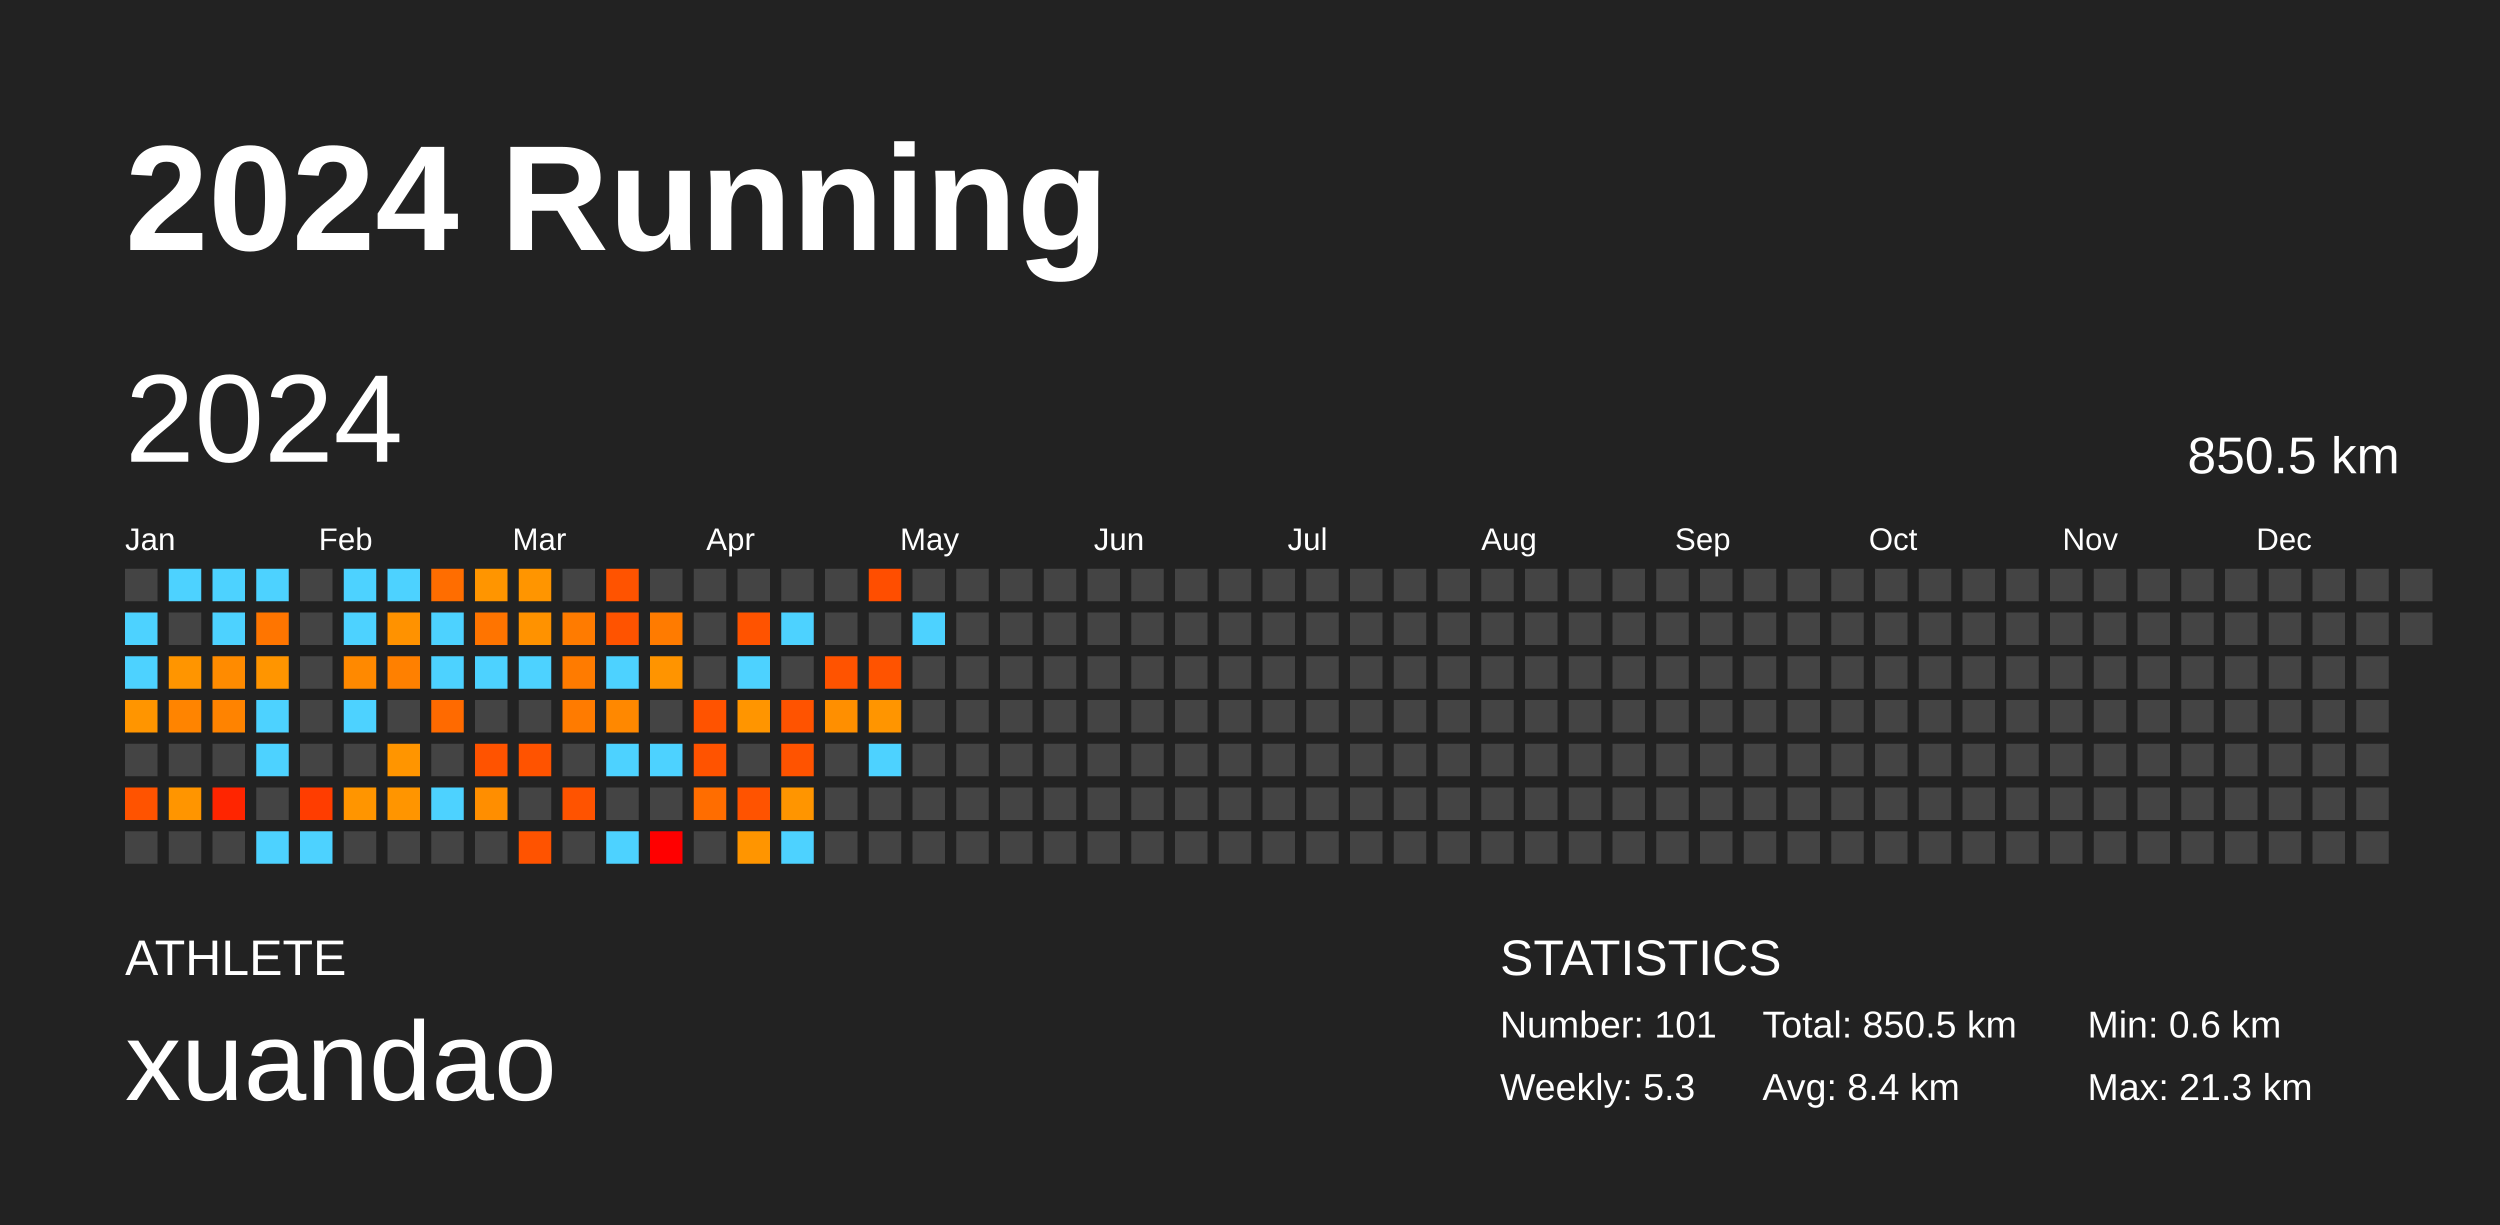
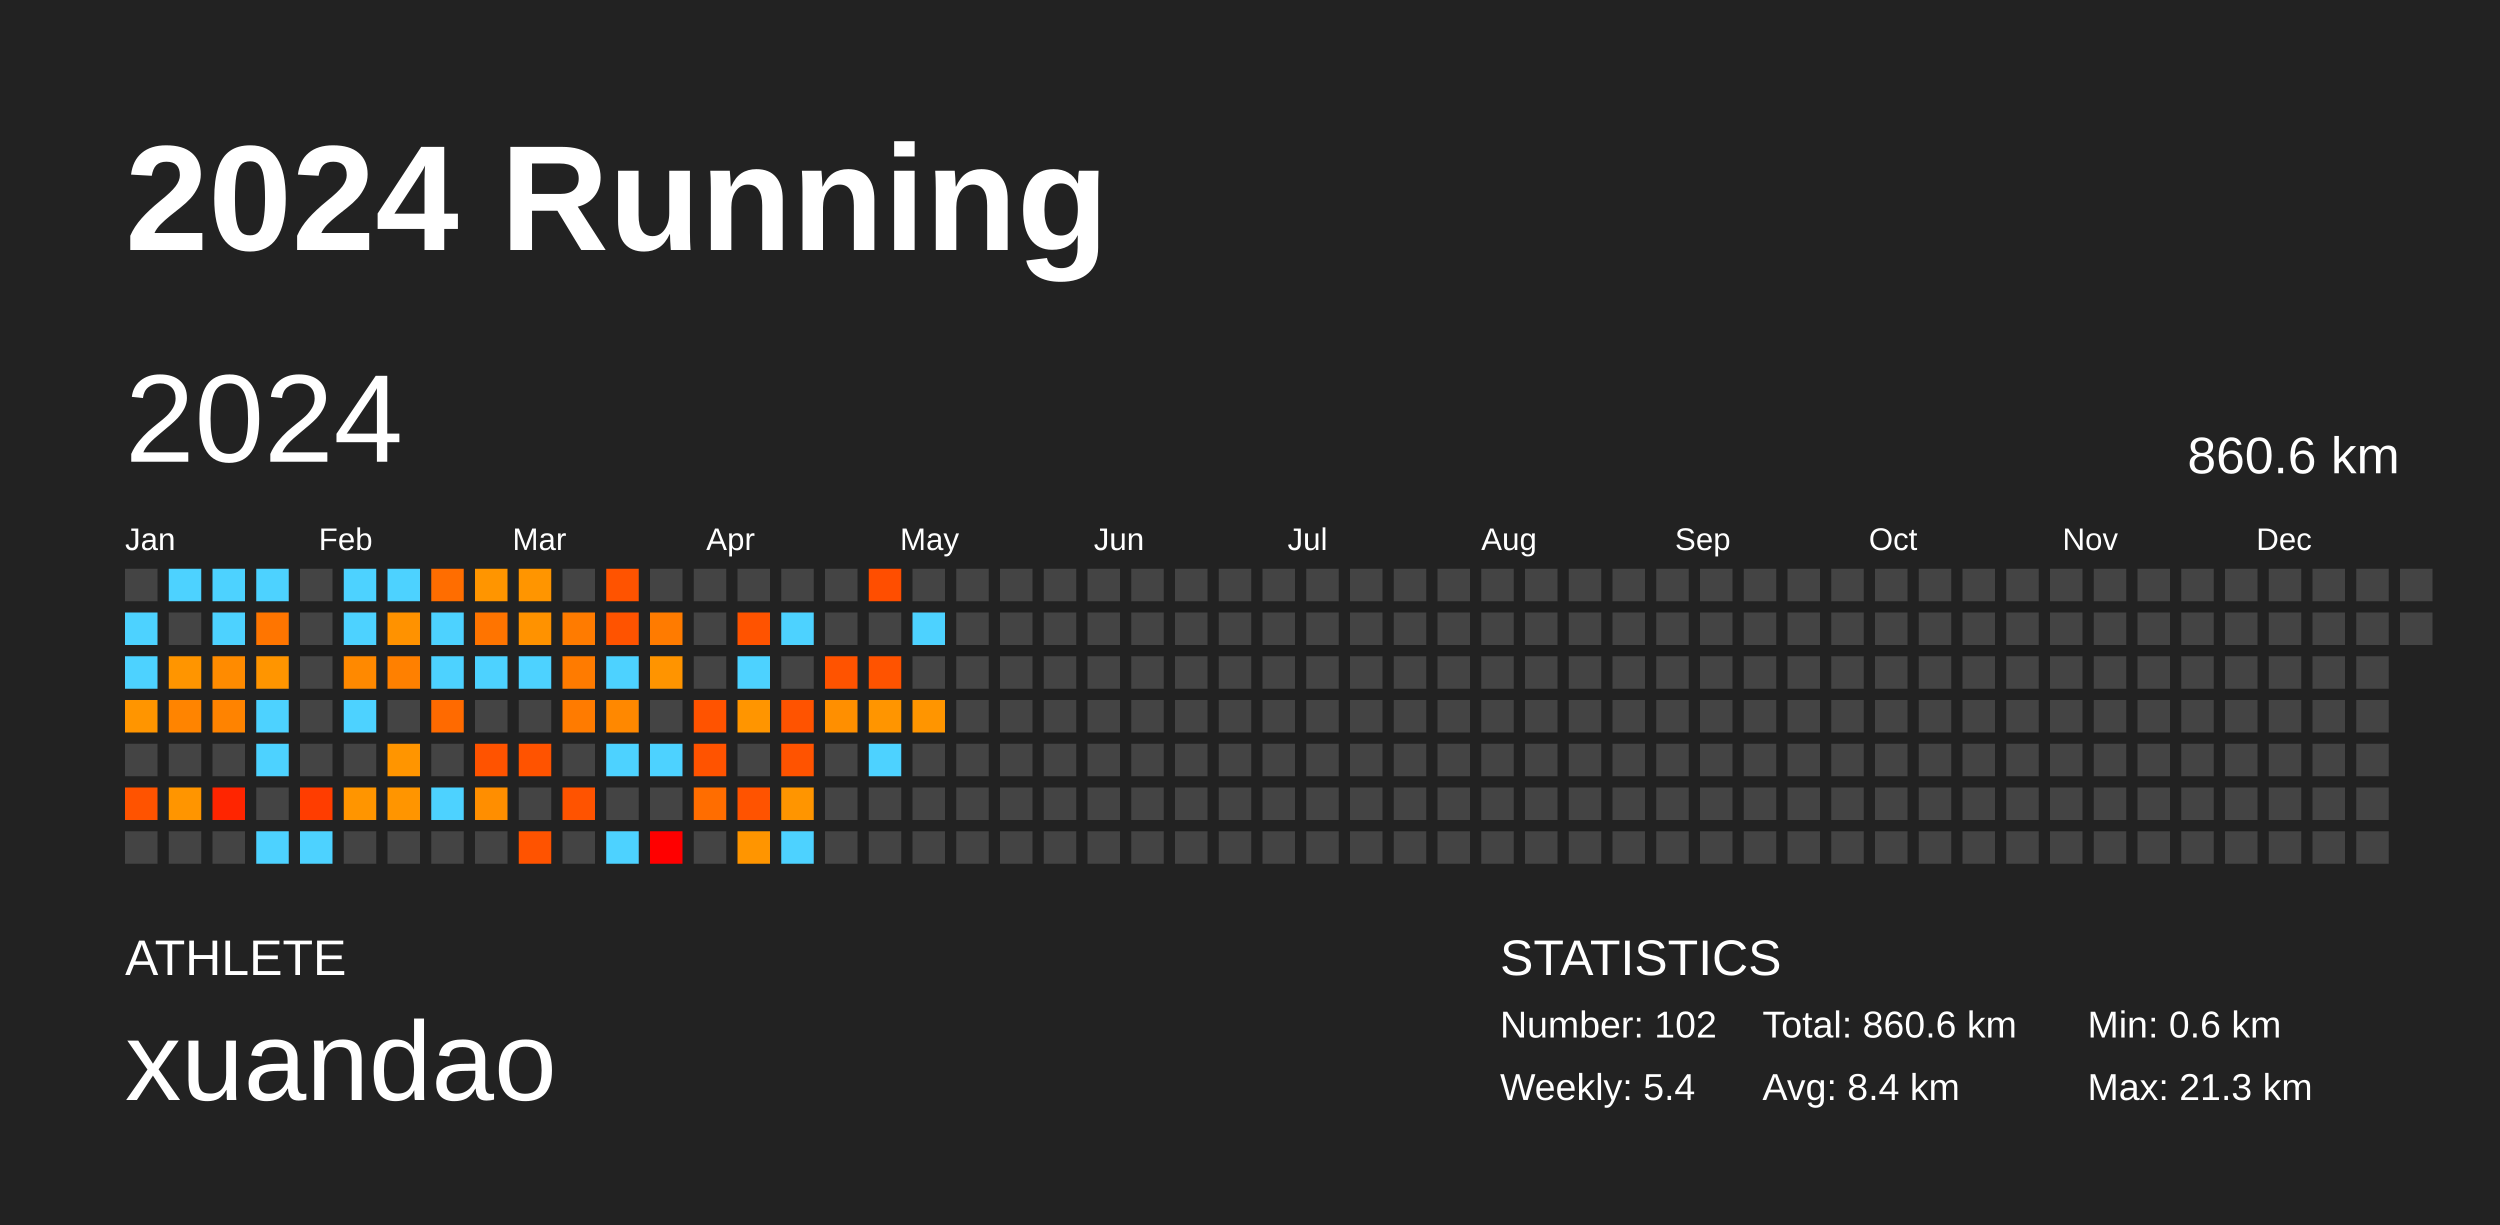
<svg xmlns="http://www.w3.org/2000/svg" baseProfile="full" height="98mm" version="1.1" viewBox="0,0,200,98" width="200mm">
  <defs />
  <rect fill="#222222" height="98" width="200" x="0" y="0" />
  <text fill="#FFFFFF" style="font-size:12px; font-family:Arial; font-weight:bold;" x="10" y="20">2024 Running</text>
  <text fill="#FFFFFF" style="font-size:4px; font-family:Arial" x="10" y="78">ATHLETE</text>
  <text fill="#FFFFFF" style="font-size:9px; font-family:Arial" x="10" y="88">xuandao</text>
  <text fill="#FFFFFF" style="font-size:4px; font-family:Arial" x="120" y="78">STATISTICS</text>
-   <text fill="#FFFFFF" style="font-size:3px; font-family:Arial" x="120" y="83">Number: 101</text>
-   <text fill="#FFFFFF" style="font-size:3px; font-family:Arial" x="120" y="88">Weekly: 5.3</text>
-   <text fill="#FFFFFF" style="font-size:3px; font-family:Arial" x="141" y="83">Total: 850.5 km</text>
+   <text fill="#FFFFFF" style="font-size:3px; font-family:Arial" x="120" y="83">Number: 102</text>
+   <text fill="#FFFFFF" style="font-size:3px; font-family:Arial" x="120" y="88">Weekly: 5.4</text>
+   <text fill="#FFFFFF" style="font-size:3px; font-family:Arial" x="141" y="83">Total: 860.6 km</text>
  <text fill="#FFFFFF" style="font-size:3px; font-family:Arial" x="141" y="88">Avg: 8.4 km</text>
  <text fill="#FFFFFF" style="font-size:3px; font-family:Arial" x="167" y="83">Min: 0.6 km</text>
  <text fill="#FFFFFF" style="font-size:3px; font-family:Arial" x="167" y="88">Max: 21.3 km</text>
  <text dominant-baseline="hanging" fill="#FFFFFF" style="font-size:10.0px; font-family:Arial;" x="10" y="30">2024</text>
-   <text dominant-baseline="hanging" fill="#FFFFFF" style="font-size:4.125px; font-family:Arial;" x="175" y="35">850.5 km</text>
+   <text dominant-baseline="hanging" fill="#FFFFFF" style="font-size:4.125px; font-family:Arial;" x="175" y="35">860.6 km</text>
  <text fill="#FFFFFF" style="font-size:2.5px; font-family:Arial" x="10.0" y="44">Jan</text>
  <text fill="#FFFFFF" style="font-size:2.5px; font-family:Arial" x="25.5" y="44">Feb</text>
  <text fill="#FFFFFF" style="font-size:2.5px; font-family:Arial" x="41.0" y="44">Mar</text>
  <text fill="#FFFFFF" style="font-size:2.5px; font-family:Arial" x="56.5" y="44">Apr</text>
  <text fill="#FFFFFF" style="font-size:2.5px; font-family:Arial" x="72.0" y="44">May</text>
  <text fill="#FFFFFF" style="font-size:2.5px; font-family:Arial" x="87.5" y="44">Jun</text>
  <text fill="#FFFFFF" style="font-size:2.5px; font-family:Arial" x="103.0" y="44">Jul</text>
  <text fill="#FFFFFF" style="font-size:2.5px; font-family:Arial" x="118.5" y="44">Aug</text>
  <text fill="#FFFFFF" style="font-size:2.5px; font-family:Arial" x="134.0" y="44">Sep</text>
  <text fill="#FFFFFF" style="font-size:2.5px; font-family:Arial" x="149.5" y="44">Oct</text>
  <text fill="#FFFFFF" style="font-size:2.5px; font-family:Arial" x="165.0" y="44">Nov</text>
  <text fill="#FFFFFF" style="font-size:2.5px; font-family:Arial" x="180.5" y="44">Dec</text>
  <rect fill="#444444" height="2.6" width="2.6" x="10.0" y="45.5" />
  <rect fill="#4dd2ff" height="2.6" width="2.6" x="10.0" y="49.0" />
  <rect fill="#4dd2ff" height="2.6" width="2.6" x="10.0" y="52.5" />
  <rect fill="#ff9500" height="2.6" width="2.6" x="10.0" y="56.0" />
  <rect fill="#444444" height="2.6" width="2.6" x="10.0" y="59.5" />
  <rect fill="#ff5300" height="2.6" width="2.6" x="10.0" y="63.0" />
  <rect fill="#444444" height="2.6" width="2.6" x="10.0" y="66.5" />
  <rect fill="#4dd2ff" height="2.6" width="2.6" x="13.5" y="45.5" />
  <rect fill="#444444" height="2.6" width="2.6" x="13.5" y="49.0" />
  <rect fill="#ff9500" height="2.6" width="2.6" x="13.5" y="52.5" />
  <rect fill="#ff8400" height="2.6" width="2.6" x="13.5" y="56.0" />
  <rect fill="#444444" height="2.6" width="2.6" x="13.5" y="59.5" />
  <rect fill="#ff9500" height="2.6" width="2.6" x="13.5" y="63.0" />
  <rect fill="#444444" height="2.6" width="2.6" x="13.5" y="66.5" />
  <rect fill="#4dd2ff" height="2.6" width="2.6" x="17.0" y="45.5" />
  <rect fill="#4dd2ff" height="2.6" width="2.6" x="17.0" y="49.0" />
  <rect fill="#ff8b00" height="2.6" width="2.6" x="17.0" y="52.5" />
  <rect fill="#ff8300" height="2.6" width="2.6" x="17.0" y="56.0" />
  <rect fill="#444444" height="2.6" width="2.6" x="17.0" y="59.5" />
  <rect fill="#ff2500" height="2.6" width="2.6" x="17.0" y="63.0" />
  <rect fill="#444444" height="2.6" width="2.6" x="17.0" y="66.5" />
  <rect fill="#4dd2ff" height="2.6" width="2.6" x="20.5" y="45.5" />
  <rect fill="#ff7500" height="2.6" width="2.6" x="20.5" y="49.0" />
  <rect fill="#ff9500" height="2.6" width="2.6" x="20.5" y="52.5" />
  <rect fill="#4dd2ff" height="2.6" width="2.6" x="20.5" y="56.0" />
  <rect fill="#4dd2ff" height="2.6" width="2.6" x="20.5" y="59.5" />
  <rect fill="#444444" height="2.6" width="2.6" x="20.5" y="63.0" />
  <rect fill="#4dd2ff" height="2.6" width="2.6" x="20.5" y="66.5" />
  <rect fill="#444444" height="2.6" width="2.6" x="24.0" y="45.5" />
  <rect fill="#444444" height="2.6" width="2.6" x="24.0" y="49.0" />
  <rect fill="#444444" height="2.6" width="2.6" x="24.0" y="52.5" />
  <rect fill="#444444" height="2.6" width="2.6" x="24.0" y="56.0" />
  <rect fill="#444444" height="2.6" width="2.6" x="24.0" y="59.5" />
  <rect fill="#ff3d00" height="2.6" width="2.6" x="24.0" y="63.0" />
  <rect fill="#4dd2ff" height="2.6" width="2.6" x="24.0" y="66.5" />
  <rect fill="#4dd2ff" height="2.6" width="2.6" x="27.5" y="45.5" />
  <rect fill="#4dd2ff" height="2.6" width="2.6" x="27.5" y="49.0" />
  <rect fill="#ff8900" height="2.6" width="2.6" x="27.5" y="52.5" />
  <rect fill="#4dd2ff" height="2.6" width="2.6" x="27.5" y="56.0" />
  <rect fill="#444444" height="2.6" width="2.6" x="27.5" y="59.5" />
  <rect fill="#ff9500" height="2.6" width="2.6" x="27.5" y="63.0" />
  <rect fill="#444444" height="2.6" width="2.6" x="27.5" y="66.5" />
  <rect fill="#4dd2ff" height="2.6" width="2.6" x="31.0" y="45.5" />
  <rect fill="#ff9200" height="2.6" width="2.6" x="31.0" y="49.0" />
  <rect fill="#ff8000" height="2.6" width="2.6" x="31.0" y="52.5" />
  <rect fill="#444444" height="2.6" width="2.6" x="31.0" y="56.0" />
  <rect fill="#ff9500" height="2.6" width="2.6" x="31.0" y="59.5" />
  <rect fill="#ff9500" height="2.6" width="2.6" x="31.0" y="63.0" />
  <rect fill="#444444" height="2.6" width="2.6" x="31.0" y="66.5" />
  <rect fill="#ff6d00" height="2.6" width="2.6" x="34.5" y="45.5" />
  <rect fill="#4dd2ff" height="2.6" width="2.6" x="34.5" y="49.0" />
  <rect fill="#4dd2ff" height="2.6" width="2.6" x="34.5" y="52.5" />
  <rect fill="#ff6a00" height="2.6" width="2.6" x="34.5" y="56.0" />
  <rect fill="#444444" height="2.6" width="2.6" x="34.5" y="59.5" />
  <rect fill="#4dd2ff" height="2.6" width="2.6" x="34.5" y="63.0" />
  <rect fill="#444444" height="2.6" width="2.6" x="34.5" y="66.5" />
  <rect fill="#ff9500" height="2.6" width="2.6" x="38.0" y="45.5" />
  <rect fill="#ff7400" height="2.6" width="2.6" x="38.0" y="49.0" />
  <rect fill="#4dd2ff" height="2.6" width="2.6" x="38.0" y="52.5" />
  <rect fill="#444444" height="2.6" width="2.6" x="38.0" y="56.0" />
  <rect fill="#ff5300" height="2.6" width="2.6" x="38.0" y="59.5" />
  <rect fill="#ff8e00" height="2.6" width="2.6" x="38.0" y="63.0" />
  <rect fill="#444444" height="2.6" width="2.6" x="38.0" y="66.5" />
  <rect fill="#ff9500" height="2.6" width="2.6" x="41.5" y="45.5" />
  <rect fill="#ff9200" height="2.6" width="2.6" x="41.5" y="49.0" />
  <rect fill="#4dd2ff" height="2.6" width="2.6" x="41.5" y="52.5" />
  <rect fill="#444444" height="2.6" width="2.6" x="41.5" y="56.0" />
  <rect fill="#ff5300" height="2.6" width="2.6" x="41.5" y="59.5" />
  <rect fill="#444444" height="2.6" width="2.6" x="41.5" y="63.0" />
  <rect fill="#ff5300" height="2.6" width="2.6" x="41.5" y="66.5" />
  <rect fill="#444444" height="2.6" width="2.6" x="45.0" y="45.5" />
  <rect fill="#ff7b00" height="2.6" width="2.6" x="45.0" y="49.0" />
  <rect fill="#ff7b00" height="2.6" width="2.6" x="45.0" y="52.5" />
  <rect fill="#ff7b00" height="2.6" width="2.6" x="45.0" y="56.0" />
  <rect fill="#444444" height="2.6" width="2.6" x="45.0" y="59.5" />
  <rect fill="#ff5300" height="2.6" width="2.6" x="45.0" y="63.0" />
  <rect fill="#444444" height="2.6" width="2.6" x="45.0" y="66.5" />
  <rect fill="#ff5300" height="2.6" width="2.6" x="48.5" y="45.5" />
  <rect fill="#ff5300" height="2.6" width="2.6" x="48.5" y="49.0" />
  <rect fill="#4dd2ff" height="2.6" width="2.6" x="48.5" y="52.5" />
  <rect fill="#ff8800" height="2.6" width="2.6" x="48.5" y="56.0" />
  <rect fill="#4dd2ff" height="2.6" width="2.6" x="48.5" y="59.5" />
  <rect fill="#444444" height="2.6" width="2.6" x="48.5" y="63.0" />
  <rect fill="#4dd2ff" height="2.6" width="2.6" x="48.5" y="66.5" />
  <rect fill="#444444" height="2.6" width="2.6" x="52.0" y="45.5" />
  <rect fill="#ff7b00" height="2.6" width="2.6" x="52.0" y="49.0" />
  <rect fill="#ff9400" height="2.6" width="2.6" x="52.0" y="52.5" />
  <rect fill="#444444" height="2.6" width="2.6" x="52.0" y="56.0" />
  <rect fill="#4dd2ff" height="2.6" width="2.6" x="52.0" y="59.5" />
  <rect fill="#444444" height="2.6" width="2.6" x="52.0" y="63.0" />
  <rect fill="red" height="2.6" width="2.6" x="52.0" y="66.5" />
  <rect fill="#444444" height="2.6" width="2.6" x="55.5" y="45.5" />
  <rect fill="#444444" height="2.6" width="2.6" x="55.5" y="49.0" />
  <rect fill="#444444" height="2.6" width="2.6" x="55.5" y="52.5" />
  <rect fill="#ff5300" height="2.6" width="2.6" x="55.5" y="56.0" />
  <rect fill="#ff5300" height="2.6" width="2.6" x="55.5" y="59.5" />
  <rect fill="#ff6d00" height="2.6" width="2.6" x="55.5" y="63.0" />
  <rect fill="#444444" height="2.6" width="2.6" x="55.5" y="66.5" />
  <rect fill="#444444" height="2.6" width="2.6" x="59.0" y="45.5" />
  <rect fill="#ff5300" height="2.6" width="2.6" x="59.0" y="49.0" />
  <rect fill="#4dd2ff" height="2.6" width="2.6" x="59.0" y="52.5" />
  <rect fill="#ff9500" height="2.6" width="2.6" x="59.0" y="56.0" />
  <rect fill="#444444" height="2.6" width="2.6" x="59.0" y="59.5" />
  <rect fill="#ff5300" height="2.6" width="2.6" x="59.0" y="63.0" />
  <rect fill="#ff9500" height="2.6" width="2.6" x="59.0" y="66.5" />
  <rect fill="#444444" height="2.6" width="2.6" x="62.5" y="45.5" />
  <rect fill="#4dd2ff" height="2.6" width="2.6" x="62.5" y="49.0" />
  <rect fill="#444444" height="2.6" width="2.6" x="62.5" y="52.5" />
  <rect fill="#ff5300" height="2.6" width="2.6" x="62.5" y="56.0" />
  <rect fill="#ff5300" height="2.6" width="2.6" x="62.5" y="59.5" />
  <rect fill="#ff9500" height="2.6" width="2.6" x="62.5" y="63.0" />
  <rect fill="#4dd2ff" height="2.6" width="2.6" x="62.5" y="66.5" />
  <rect fill="#444444" height="2.6" width="2.6" x="66.0" y="45.5" />
  <rect fill="#444444" height="2.6" width="2.6" x="66.0" y="49.0" />
  <rect fill="#ff5300" height="2.6" width="2.6" x="66.0" y="52.5" />
  <rect fill="#ff8f00" height="2.6" width="2.6" x="66.0" y="56.0" />
  <rect fill="#444444" height="2.6" width="2.6" x="66.0" y="59.5" />
  <rect fill="#444444" height="2.6" width="2.6" x="66.0" y="63.0" />
  <rect fill="#444444" height="2.6" width="2.6" x="66.0" y="66.5" />
  <rect fill="#ff4e00" height="2.6" width="2.6" x="69.5" y="45.5" />
  <rect fill="#444444" height="2.6" width="2.6" x="69.5" y="49.0" />
  <rect fill="#ff5300" height="2.6" width="2.6" x="69.5" y="52.5" />
  <rect fill="#ff9500" height="2.6" width="2.6" x="69.5" y="56.0" />
  <rect fill="#4dd2ff" height="2.6" width="2.6" x="69.5" y="59.5" />
  <rect fill="#444444" height="2.6" width="2.6" x="69.5" y="63.0" />
  <rect fill="#444444" height="2.6" width="2.6" x="69.5" y="66.5" />
  <rect fill="#444444" height="2.6" width="2.6" x="73.0" y="45.5" />
  <rect fill="#4dd2ff" height="2.6" width="2.6" x="73.0" y="49.0" />
  <rect fill="#444444" height="2.6" width="2.6" x="73.0" y="52.5" />
-   <rect fill="#444444" height="2.6" width="2.6" x="73.0" y="56.0" />
+   <rect fill="#ff9500" height="2.6" width="2.6" x="73.0" y="56.0" />
  <rect fill="#444444" height="2.6" width="2.6" x="73.0" y="59.5" />
  <rect fill="#444444" height="2.6" width="2.6" x="73.0" y="63.0" />
  <rect fill="#444444" height="2.6" width="2.6" x="73.0" y="66.5" />
  <rect fill="#444444" height="2.6" width="2.6" x="76.5" y="45.5" />
  <rect fill="#444444" height="2.6" width="2.6" x="76.5" y="49.0" />
  <rect fill="#444444" height="2.6" width="2.6" x="76.5" y="52.5" />
  <rect fill="#444444" height="2.6" width="2.6" x="76.5" y="56.0" />
  <rect fill="#444444" height="2.6" width="2.6" x="76.5" y="59.5" />
  <rect fill="#444444" height="2.6" width="2.6" x="76.5" y="63.0" />
  <rect fill="#444444" height="2.6" width="2.6" x="76.5" y="66.5" />
  <rect fill="#444444" height="2.6" width="2.6" x="80.0" y="45.5" />
  <rect fill="#444444" height="2.6" width="2.6" x="80.0" y="49.0" />
  <rect fill="#444444" height="2.6" width="2.6" x="80.0" y="52.5" />
  <rect fill="#444444" height="2.6" width="2.6" x="80.0" y="56.0" />
  <rect fill="#444444" height="2.6" width="2.6" x="80.0" y="59.5" />
  <rect fill="#444444" height="2.6" width="2.6" x="80.0" y="63.0" />
  <rect fill="#444444" height="2.6" width="2.6" x="80.0" y="66.5" />
  <rect fill="#444444" height="2.6" width="2.6" x="83.5" y="45.5" />
  <rect fill="#444444" height="2.6" width="2.6" x="83.5" y="49.0" />
  <rect fill="#444444" height="2.6" width="2.6" x="83.5" y="52.5" />
  <rect fill="#444444" height="2.6" width="2.6" x="83.5" y="56.0" />
  <rect fill="#444444" height="2.6" width="2.6" x="83.5" y="59.5" />
  <rect fill="#444444" height="2.6" width="2.6" x="83.5" y="63.0" />
  <rect fill="#444444" height="2.6" width="2.6" x="83.5" y="66.5" />
  <rect fill="#444444" height="2.6" width="2.6" x="87.0" y="45.5" />
  <rect fill="#444444" height="2.6" width="2.6" x="87.0" y="49.0" />
  <rect fill="#444444" height="2.6" width="2.6" x="87.0" y="52.5" />
  <rect fill="#444444" height="2.6" width="2.6" x="87.0" y="56.0" />
  <rect fill="#444444" height="2.6" width="2.6" x="87.0" y="59.5" />
  <rect fill="#444444" height="2.6" width="2.6" x="87.0" y="63.0" />
  <rect fill="#444444" height="2.6" width="2.6" x="87.0" y="66.5" />
  <rect fill="#444444" height="2.6" width="2.6" x="90.5" y="45.5" />
  <rect fill="#444444" height="2.6" width="2.6" x="90.5" y="49.0" />
  <rect fill="#444444" height="2.6" width="2.6" x="90.5" y="52.5" />
  <rect fill="#444444" height="2.6" width="2.6" x="90.5" y="56.0" />
  <rect fill="#444444" height="2.6" width="2.6" x="90.5" y="59.5" />
  <rect fill="#444444" height="2.6" width="2.6" x="90.5" y="63.0" />
  <rect fill="#444444" height="2.6" width="2.6" x="90.5" y="66.5" />
  <rect fill="#444444" height="2.6" width="2.6" x="94.0" y="45.5" />
  <rect fill="#444444" height="2.6" width="2.6" x="94.0" y="49.0" />
  <rect fill="#444444" height="2.6" width="2.6" x="94.0" y="52.5" />
  <rect fill="#444444" height="2.6" width="2.6" x="94.0" y="56.0" />
  <rect fill="#444444" height="2.6" width="2.6" x="94.0" y="59.5" />
  <rect fill="#444444" height="2.6" width="2.6" x="94.0" y="63.0" />
  <rect fill="#444444" height="2.6" width="2.6" x="94.0" y="66.5" />
  <rect fill="#444444" height="2.6" width="2.6" x="97.5" y="45.5" />
  <rect fill="#444444" height="2.6" width="2.6" x="97.5" y="49.0" />
  <rect fill="#444444" height="2.6" width="2.6" x="97.5" y="52.5" />
  <rect fill="#444444" height="2.6" width="2.6" x="97.5" y="56.0" />
  <rect fill="#444444" height="2.6" width="2.6" x="97.5" y="59.5" />
  <rect fill="#444444" height="2.6" width="2.6" x="97.5" y="63.0" />
  <rect fill="#444444" height="2.6" width="2.6" x="97.5" y="66.5" />
  <rect fill="#444444" height="2.6" width="2.6" x="101.0" y="45.5" />
  <rect fill="#444444" height="2.6" width="2.6" x="101.0" y="49.0" />
  <rect fill="#444444" height="2.6" width="2.6" x="101.0" y="52.5" />
  <rect fill="#444444" height="2.6" width="2.6" x="101.0" y="56.0" />
  <rect fill="#444444" height="2.6" width="2.6" x="101.0" y="59.5" />
  <rect fill="#444444" height="2.6" width="2.6" x="101.0" y="63.0" />
  <rect fill="#444444" height="2.6" width="2.6" x="101.0" y="66.5" />
  <rect fill="#444444" height="2.6" width="2.6" x="104.5" y="45.5" />
  <rect fill="#444444" height="2.6" width="2.6" x="104.5" y="49.0" />
  <rect fill="#444444" height="2.6" width="2.6" x="104.5" y="52.5" />
  <rect fill="#444444" height="2.6" width="2.6" x="104.5" y="56.0" />
  <rect fill="#444444" height="2.6" width="2.6" x="104.5" y="59.5" />
  <rect fill="#444444" height="2.6" width="2.6" x="104.5" y="63.0" />
  <rect fill="#444444" height="2.6" width="2.6" x="104.5" y="66.5" />
  <rect fill="#444444" height="2.6" width="2.6" x="108.0" y="45.5" />
  <rect fill="#444444" height="2.6" width="2.6" x="108.0" y="49.0" />
  <rect fill="#444444" height="2.6" width="2.6" x="108.0" y="52.5" />
  <rect fill="#444444" height="2.6" width="2.6" x="108.0" y="56.0" />
  <rect fill="#444444" height="2.6" width="2.6" x="108.0" y="59.5" />
  <rect fill="#444444" height="2.6" width="2.6" x="108.0" y="63.0" />
  <rect fill="#444444" height="2.6" width="2.6" x="108.0" y="66.5" />
  <rect fill="#444444" height="2.6" width="2.6" x="111.5" y="45.5" />
  <rect fill="#444444" height="2.6" width="2.6" x="111.5" y="49.0" />
  <rect fill="#444444" height="2.6" width="2.6" x="111.5" y="52.5" />
  <rect fill="#444444" height="2.6" width="2.6" x="111.5" y="56.0" />
  <rect fill="#444444" height="2.6" width="2.6" x="111.5" y="59.5" />
  <rect fill="#444444" height="2.6" width="2.6" x="111.5" y="63.0" />
  <rect fill="#444444" height="2.6" width="2.6" x="111.5" y="66.5" />
  <rect fill="#444444" height="2.6" width="2.6" x="115.0" y="45.5" />
  <rect fill="#444444" height="2.6" width="2.6" x="115.0" y="49.0" />
  <rect fill="#444444" height="2.6" width="2.6" x="115.0" y="52.5" />
  <rect fill="#444444" height="2.6" width="2.6" x="115.0" y="56.0" />
  <rect fill="#444444" height="2.6" width="2.6" x="115.0" y="59.5" />
  <rect fill="#444444" height="2.6" width="2.6" x="115.0" y="63.0" />
  <rect fill="#444444" height="2.6" width="2.6" x="115.0" y="66.5" />
  <rect fill="#444444" height="2.6" width="2.6" x="118.5" y="45.5" />
  <rect fill="#444444" height="2.6" width="2.6" x="118.5" y="49.0" />
  <rect fill="#444444" height="2.6" width="2.6" x="118.5" y="52.5" />
  <rect fill="#444444" height="2.6" width="2.6" x="118.5" y="56.0" />
  <rect fill="#444444" height="2.6" width="2.6" x="118.5" y="59.5" />
  <rect fill="#444444" height="2.6" width="2.6" x="118.5" y="63.0" />
  <rect fill="#444444" height="2.6" width="2.6" x="118.5" y="66.5" />
  <rect fill="#444444" height="2.6" width="2.6" x="122.0" y="45.5" />
  <rect fill="#444444" height="2.6" width="2.6" x="122.0" y="49.0" />
  <rect fill="#444444" height="2.6" width="2.6" x="122.0" y="52.5" />
  <rect fill="#444444" height="2.6" width="2.6" x="122.0" y="56.0" />
  <rect fill="#444444" height="2.6" width="2.6" x="122.0" y="59.5" />
  <rect fill="#444444" height="2.6" width="2.6" x="122.0" y="63.0" />
  <rect fill="#444444" height="2.6" width="2.6" x="122.0" y="66.5" />
  <rect fill="#444444" height="2.6" width="2.6" x="125.5" y="45.5" />
  <rect fill="#444444" height="2.6" width="2.6" x="125.5" y="49.0" />
  <rect fill="#444444" height="2.6" width="2.6" x="125.5" y="52.5" />
  <rect fill="#444444" height="2.6" width="2.6" x="125.5" y="56.0" />
  <rect fill="#444444" height="2.6" width="2.6" x="125.5" y="59.5" />
  <rect fill="#444444" height="2.6" width="2.6" x="125.5" y="63.0" />
  <rect fill="#444444" height="2.6" width="2.6" x="125.5" y="66.5" />
  <rect fill="#444444" height="2.6" width="2.6" x="129.0" y="45.5" />
  <rect fill="#444444" height="2.6" width="2.6" x="129.0" y="49.0" />
  <rect fill="#444444" height="2.6" width="2.6" x="129.0" y="52.5" />
  <rect fill="#444444" height="2.6" width="2.6" x="129.0" y="56.0" />
  <rect fill="#444444" height="2.6" width="2.6" x="129.0" y="59.5" />
  <rect fill="#444444" height="2.6" width="2.6" x="129.0" y="63.0" />
  <rect fill="#444444" height="2.6" width="2.6" x="129.0" y="66.5" />
  <rect fill="#444444" height="2.6" width="2.6" x="132.5" y="45.5" />
  <rect fill="#444444" height="2.6" width="2.6" x="132.5" y="49.0" />
  <rect fill="#444444" height="2.6" width="2.6" x="132.5" y="52.5" />
  <rect fill="#444444" height="2.6" width="2.6" x="132.5" y="56.0" />
  <rect fill="#444444" height="2.6" width="2.6" x="132.5" y="59.5" />
  <rect fill="#444444" height="2.6" width="2.6" x="132.5" y="63.0" />
  <rect fill="#444444" height="2.6" width="2.6" x="132.5" y="66.5" />
  <rect fill="#444444" height="2.6" width="2.6" x="136.0" y="45.5" />
  <rect fill="#444444" height="2.6" width="2.6" x="136.0" y="49.0" />
  <rect fill="#444444" height="2.6" width="2.6" x="136.0" y="52.5" />
  <rect fill="#444444" height="2.6" width="2.6" x="136.0" y="56.0" />
  <rect fill="#444444" height="2.6" width="2.6" x="136.0" y="59.5" />
  <rect fill="#444444" height="2.6" width="2.6" x="136.0" y="63.0" />
  <rect fill="#444444" height="2.6" width="2.6" x="136.0" y="66.5" />
  <rect fill="#444444" height="2.6" width="2.6" x="139.5" y="45.5" />
  <rect fill="#444444" height="2.6" width="2.6" x="139.5" y="49.0" />
  <rect fill="#444444" height="2.6" width="2.6" x="139.5" y="52.5" />
  <rect fill="#444444" height="2.6" width="2.6" x="139.5" y="56.0" />
  <rect fill="#444444" height="2.6" width="2.6" x="139.5" y="59.5" />
  <rect fill="#444444" height="2.6" width="2.6" x="139.5" y="63.0" />
  <rect fill="#444444" height="2.6" width="2.6" x="139.5" y="66.5" />
  <rect fill="#444444" height="2.6" width="2.6" x="143.0" y="45.5" />
  <rect fill="#444444" height="2.6" width="2.6" x="143.0" y="49.0" />
  <rect fill="#444444" height="2.6" width="2.6" x="143.0" y="52.5" />
  <rect fill="#444444" height="2.6" width="2.6" x="143.0" y="56.0" />
  <rect fill="#444444" height="2.6" width="2.6" x="143.0" y="59.5" />
  <rect fill="#444444" height="2.6" width="2.6" x="143.0" y="63.0" />
  <rect fill="#444444" height="2.6" width="2.6" x="143.0" y="66.5" />
  <rect fill="#444444" height="2.6" width="2.6" x="146.5" y="45.5" />
  <rect fill="#444444" height="2.6" width="2.6" x="146.5" y="49.0" />
  <rect fill="#444444" height="2.6" width="2.6" x="146.5" y="52.5" />
  <rect fill="#444444" height="2.6" width="2.6" x="146.5" y="56.0" />
  <rect fill="#444444" height="2.6" width="2.6" x="146.5" y="59.5" />
  <rect fill="#444444" height="2.6" width="2.6" x="146.5" y="63.0" />
  <rect fill="#444444" height="2.6" width="2.6" x="146.5" y="66.5" />
  <rect fill="#444444" height="2.6" width="2.6" x="150.0" y="45.5" />
  <rect fill="#444444" height="2.6" width="2.6" x="150.0" y="49.0" />
  <rect fill="#444444" height="2.6" width="2.6" x="150.0" y="52.5" />
  <rect fill="#444444" height="2.6" width="2.6" x="150.0" y="56.0" />
  <rect fill="#444444" height="2.6" width="2.6" x="150.0" y="59.5" />
  <rect fill="#444444" height="2.6" width="2.6" x="150.0" y="63.0" />
  <rect fill="#444444" height="2.6" width="2.6" x="150.0" y="66.5" />
  <rect fill="#444444" height="2.6" width="2.6" x="153.5" y="45.5" />
  <rect fill="#444444" height="2.6" width="2.6" x="153.5" y="49.0" />
  <rect fill="#444444" height="2.6" width="2.6" x="153.5" y="52.5" />
  <rect fill="#444444" height="2.6" width="2.6" x="153.5" y="56.0" />
  <rect fill="#444444" height="2.6" width="2.6" x="153.5" y="59.5" />
  <rect fill="#444444" height="2.6" width="2.6" x="153.5" y="63.0" />
  <rect fill="#444444" height="2.6" width="2.6" x="153.5" y="66.5" />
  <rect fill="#444444" height="2.6" width="2.6" x="157.0" y="45.5" />
  <rect fill="#444444" height="2.6" width="2.6" x="157.0" y="49.0" />
  <rect fill="#444444" height="2.6" width="2.6" x="157.0" y="52.5" />
  <rect fill="#444444" height="2.6" width="2.6" x="157.0" y="56.0" />
  <rect fill="#444444" height="2.6" width="2.6" x="157.0" y="59.5" />
  <rect fill="#444444" height="2.6" width="2.6" x="157.0" y="63.0" />
  <rect fill="#444444" height="2.6" width="2.6" x="157.0" y="66.5" />
  <rect fill="#444444" height="2.6" width="2.6" x="160.5" y="45.5" />
  <rect fill="#444444" height="2.6" width="2.6" x="160.5" y="49.0" />
  <rect fill="#444444" height="2.6" width="2.6" x="160.5" y="52.5" />
  <rect fill="#444444" height="2.6" width="2.6" x="160.5" y="56.0" />
  <rect fill="#444444" height="2.6" width="2.6" x="160.5" y="59.5" />
  <rect fill="#444444" height="2.6" width="2.6" x="160.5" y="63.0" />
  <rect fill="#444444" height="2.6" width="2.6" x="160.5" y="66.5" />
  <rect fill="#444444" height="2.6" width="2.6" x="164.0" y="45.5" />
  <rect fill="#444444" height="2.6" width="2.6" x="164.0" y="49.0" />
  <rect fill="#444444" height="2.6" width="2.6" x="164.0" y="52.5" />
  <rect fill="#444444" height="2.6" width="2.6" x="164.0" y="56.0" />
  <rect fill="#444444" height="2.6" width="2.6" x="164.0" y="59.5" />
  <rect fill="#444444" height="2.6" width="2.6" x="164.0" y="63.0" />
  <rect fill="#444444" height="2.6" width="2.6" x="164.0" y="66.5" />
  <rect fill="#444444" height="2.6" width="2.6" x="167.5" y="45.5" />
  <rect fill="#444444" height="2.6" width="2.6" x="167.5" y="49.0" />
  <rect fill="#444444" height="2.6" width="2.6" x="167.5" y="52.5" />
  <rect fill="#444444" height="2.6" width="2.6" x="167.5" y="56.0" />
  <rect fill="#444444" height="2.6" width="2.6" x="167.5" y="59.5" />
  <rect fill="#444444" height="2.6" width="2.6" x="167.5" y="63.0" />
  <rect fill="#444444" height="2.6" width="2.6" x="167.5" y="66.5" />
  <rect fill="#444444" height="2.6" width="2.6" x="171.0" y="45.5" />
  <rect fill="#444444" height="2.6" width="2.6" x="171.0" y="49.0" />
  <rect fill="#444444" height="2.6" width="2.6" x="171.0" y="52.5" />
  <rect fill="#444444" height="2.6" width="2.6" x="171.0" y="56.0" />
  <rect fill="#444444" height="2.6" width="2.6" x="171.0" y="59.5" />
  <rect fill="#444444" height="2.6" width="2.6" x="171.0" y="63.0" />
  <rect fill="#444444" height="2.6" width="2.6" x="171.0" y="66.5" />
  <rect fill="#444444" height="2.6" width="2.6" x="174.5" y="45.5" />
  <rect fill="#444444" height="2.6" width="2.6" x="174.5" y="49.0" />
  <rect fill="#444444" height="2.6" width="2.6" x="174.5" y="52.5" />
  <rect fill="#444444" height="2.6" width="2.6" x="174.5" y="56.0" />
  <rect fill="#444444" height="2.6" width="2.6" x="174.5" y="59.5" />
  <rect fill="#444444" height="2.6" width="2.6" x="174.5" y="63.0" />
  <rect fill="#444444" height="2.6" width="2.6" x="174.5" y="66.5" />
  <rect fill="#444444" height="2.6" width="2.6" x="178.0" y="45.5" />
  <rect fill="#444444" height="2.6" width="2.6" x="178.0" y="49.0" />
  <rect fill="#444444" height="2.6" width="2.6" x="178.0" y="52.5" />
  <rect fill="#444444" height="2.6" width="2.6" x="178.0" y="56.0" />
  <rect fill="#444444" height="2.6" width="2.6" x="178.0" y="59.5" />
  <rect fill="#444444" height="2.6" width="2.6" x="178.0" y="63.0" />
  <rect fill="#444444" height="2.6" width="2.6" x="178.0" y="66.5" />
  <rect fill="#444444" height="2.6" width="2.6" x="181.5" y="45.5" />
  <rect fill="#444444" height="2.6" width="2.6" x="181.5" y="49.0" />
  <rect fill="#444444" height="2.6" width="2.6" x="181.5" y="52.5" />
  <rect fill="#444444" height="2.6" width="2.6" x="181.5" y="56.0" />
  <rect fill="#444444" height="2.6" width="2.6" x="181.5" y="59.5" />
  <rect fill="#444444" height="2.6" width="2.6" x="181.5" y="63.0" />
  <rect fill="#444444" height="2.6" width="2.6" x="181.5" y="66.5" />
  <rect fill="#444444" height="2.6" width="2.6" x="185.0" y="45.5" />
  <rect fill="#444444" height="2.6" width="2.6" x="185.0" y="49.0" />
  <rect fill="#444444" height="2.6" width="2.6" x="185.0" y="52.5" />
  <rect fill="#444444" height="2.6" width="2.6" x="185.0" y="56.0" />
  <rect fill="#444444" height="2.6" width="2.6" x="185.0" y="59.5" />
  <rect fill="#444444" height="2.6" width="2.6" x="185.0" y="63.0" />
  <rect fill="#444444" height="2.6" width="2.6" x="185.0" y="66.5" />
  <rect fill="#444444" height="2.6" width="2.6" x="188.5" y="45.5" />
  <rect fill="#444444" height="2.6" width="2.6" x="188.5" y="49.0" />
  <rect fill="#444444" height="2.6" width="2.6" x="188.5" y="52.5" />
  <rect fill="#444444" height="2.6" width="2.6" x="188.5" y="56.0" />
  <rect fill="#444444" height="2.6" width="2.6" x="188.5" y="59.5" />
  <rect fill="#444444" height="2.6" width="2.6" x="188.5" y="63.0" />
  <rect fill="#444444" height="2.6" width="2.6" x="188.5" y="66.5" />
  <rect fill="#444444" height="2.6" width="2.6" x="192.0" y="45.5" />
  <rect fill="#444444" height="2.6" width="2.6" x="192.0" y="49.0" />
</svg>
